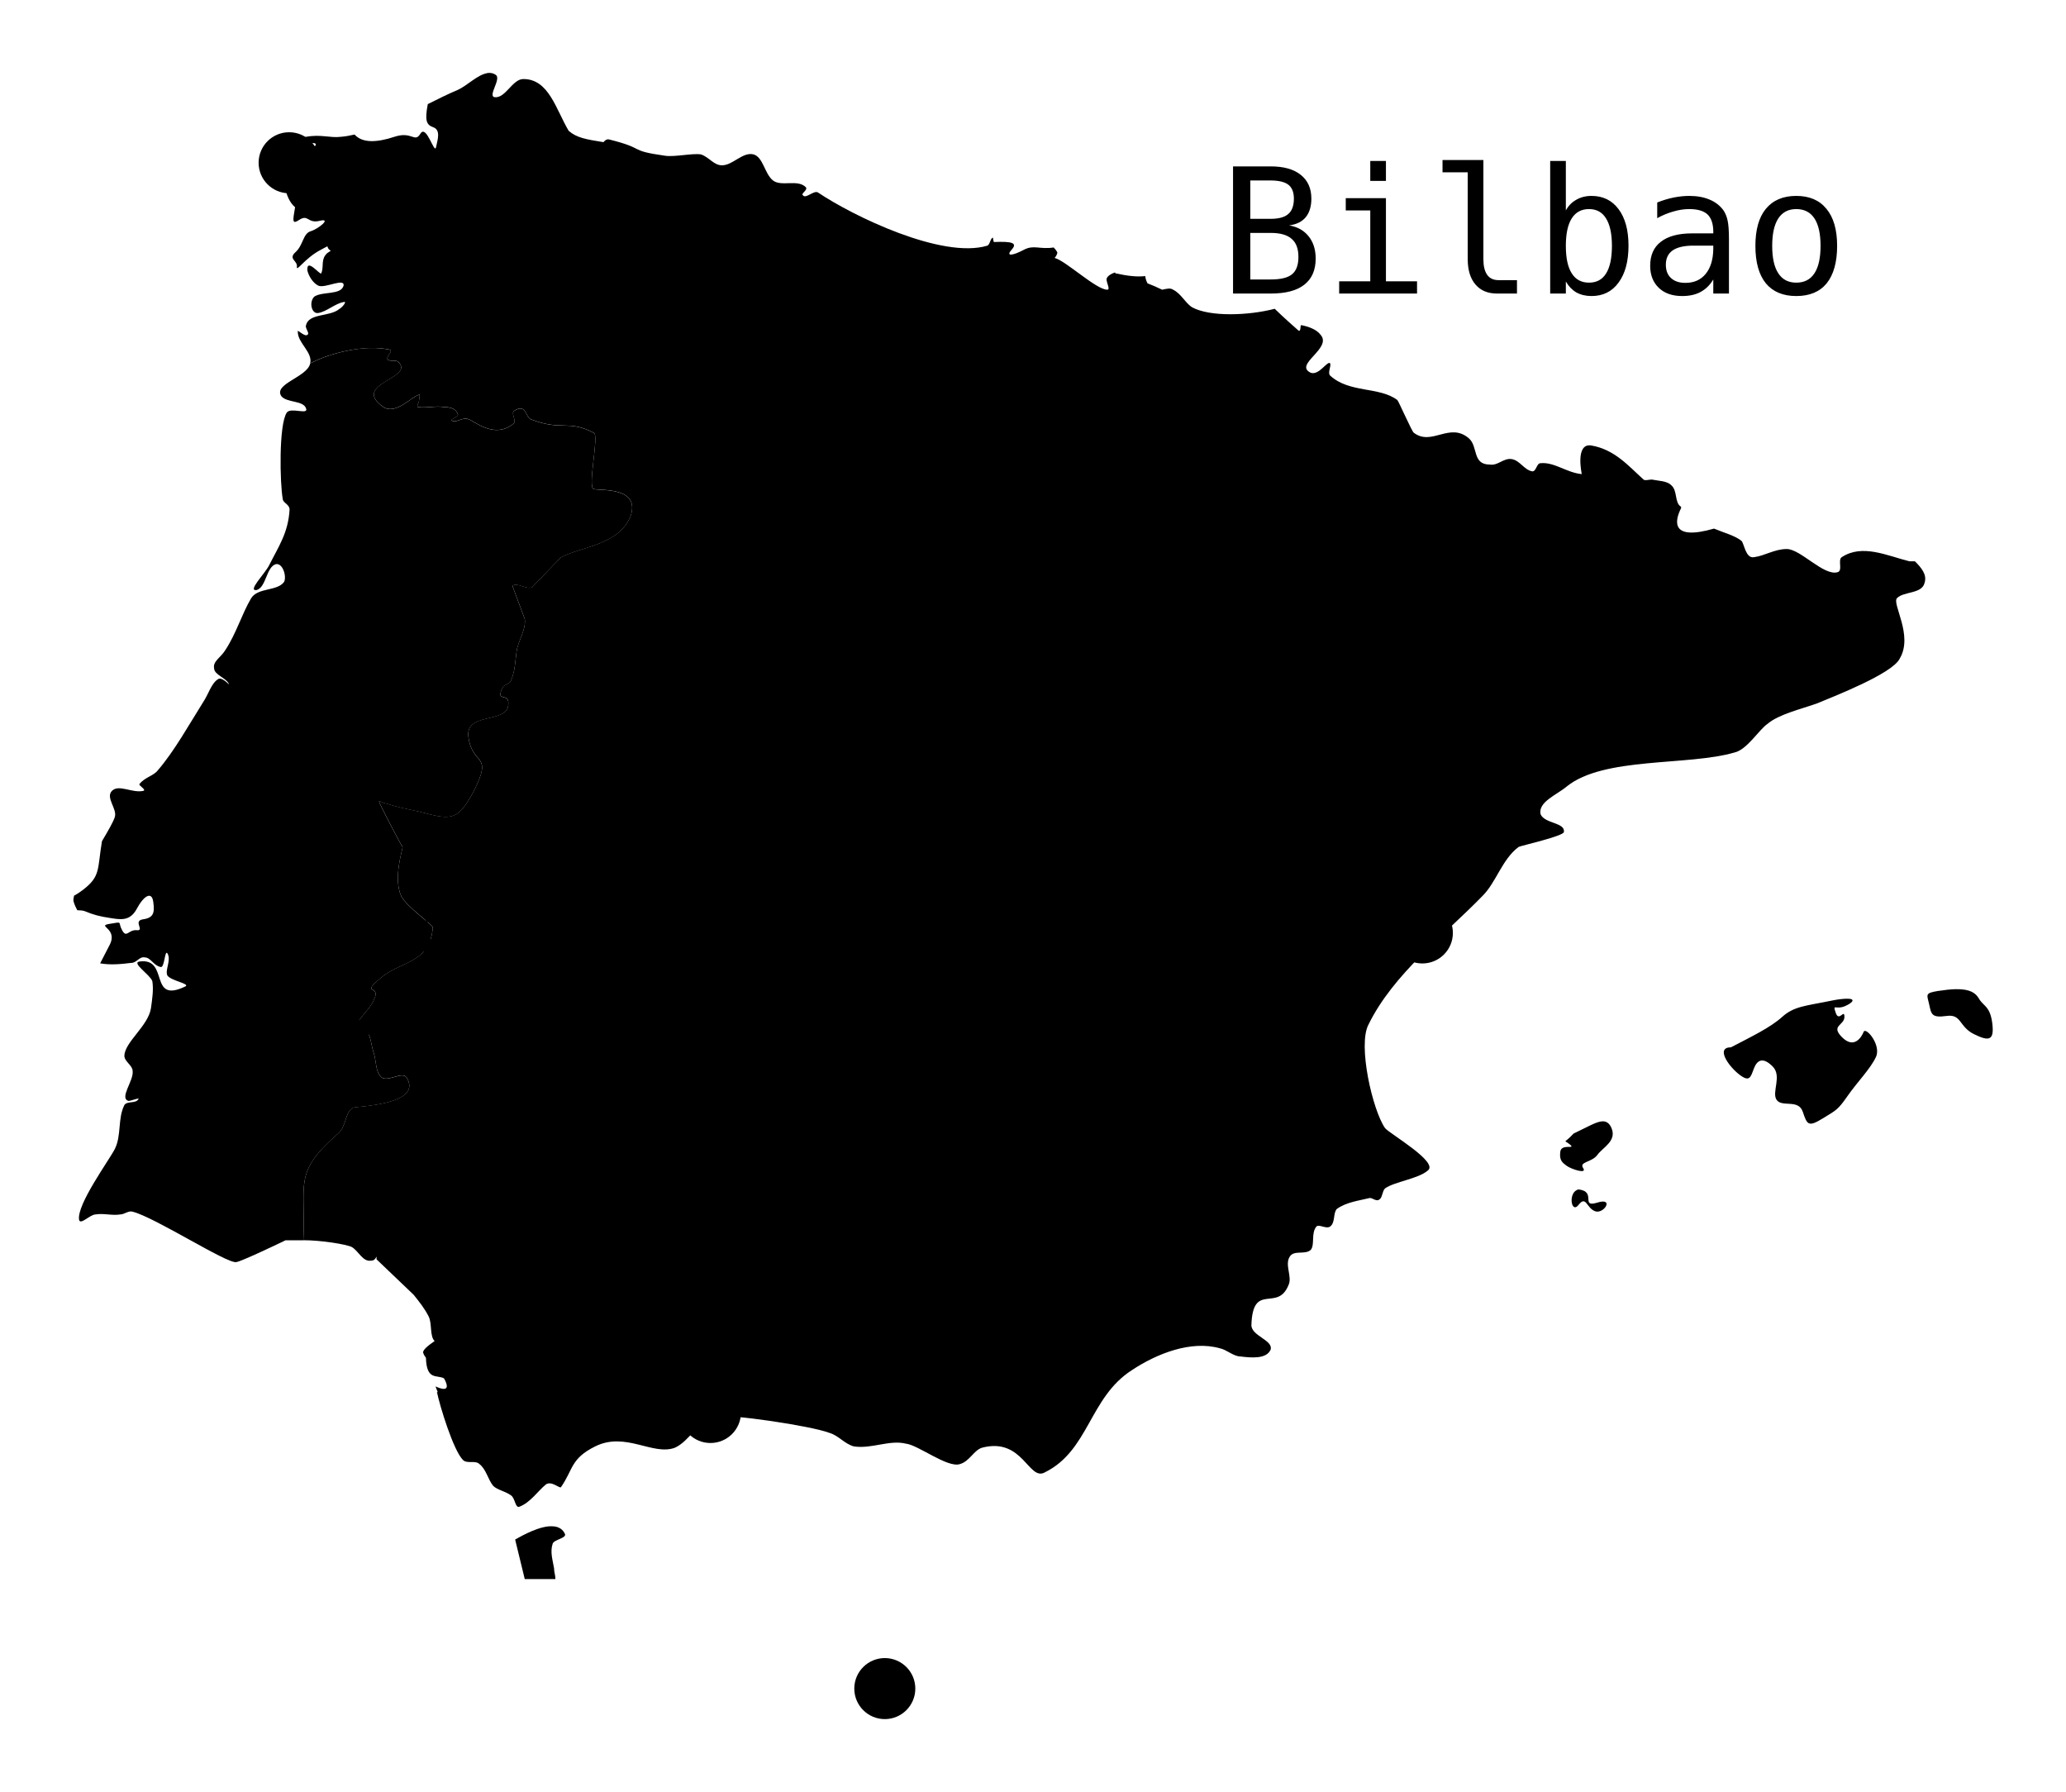
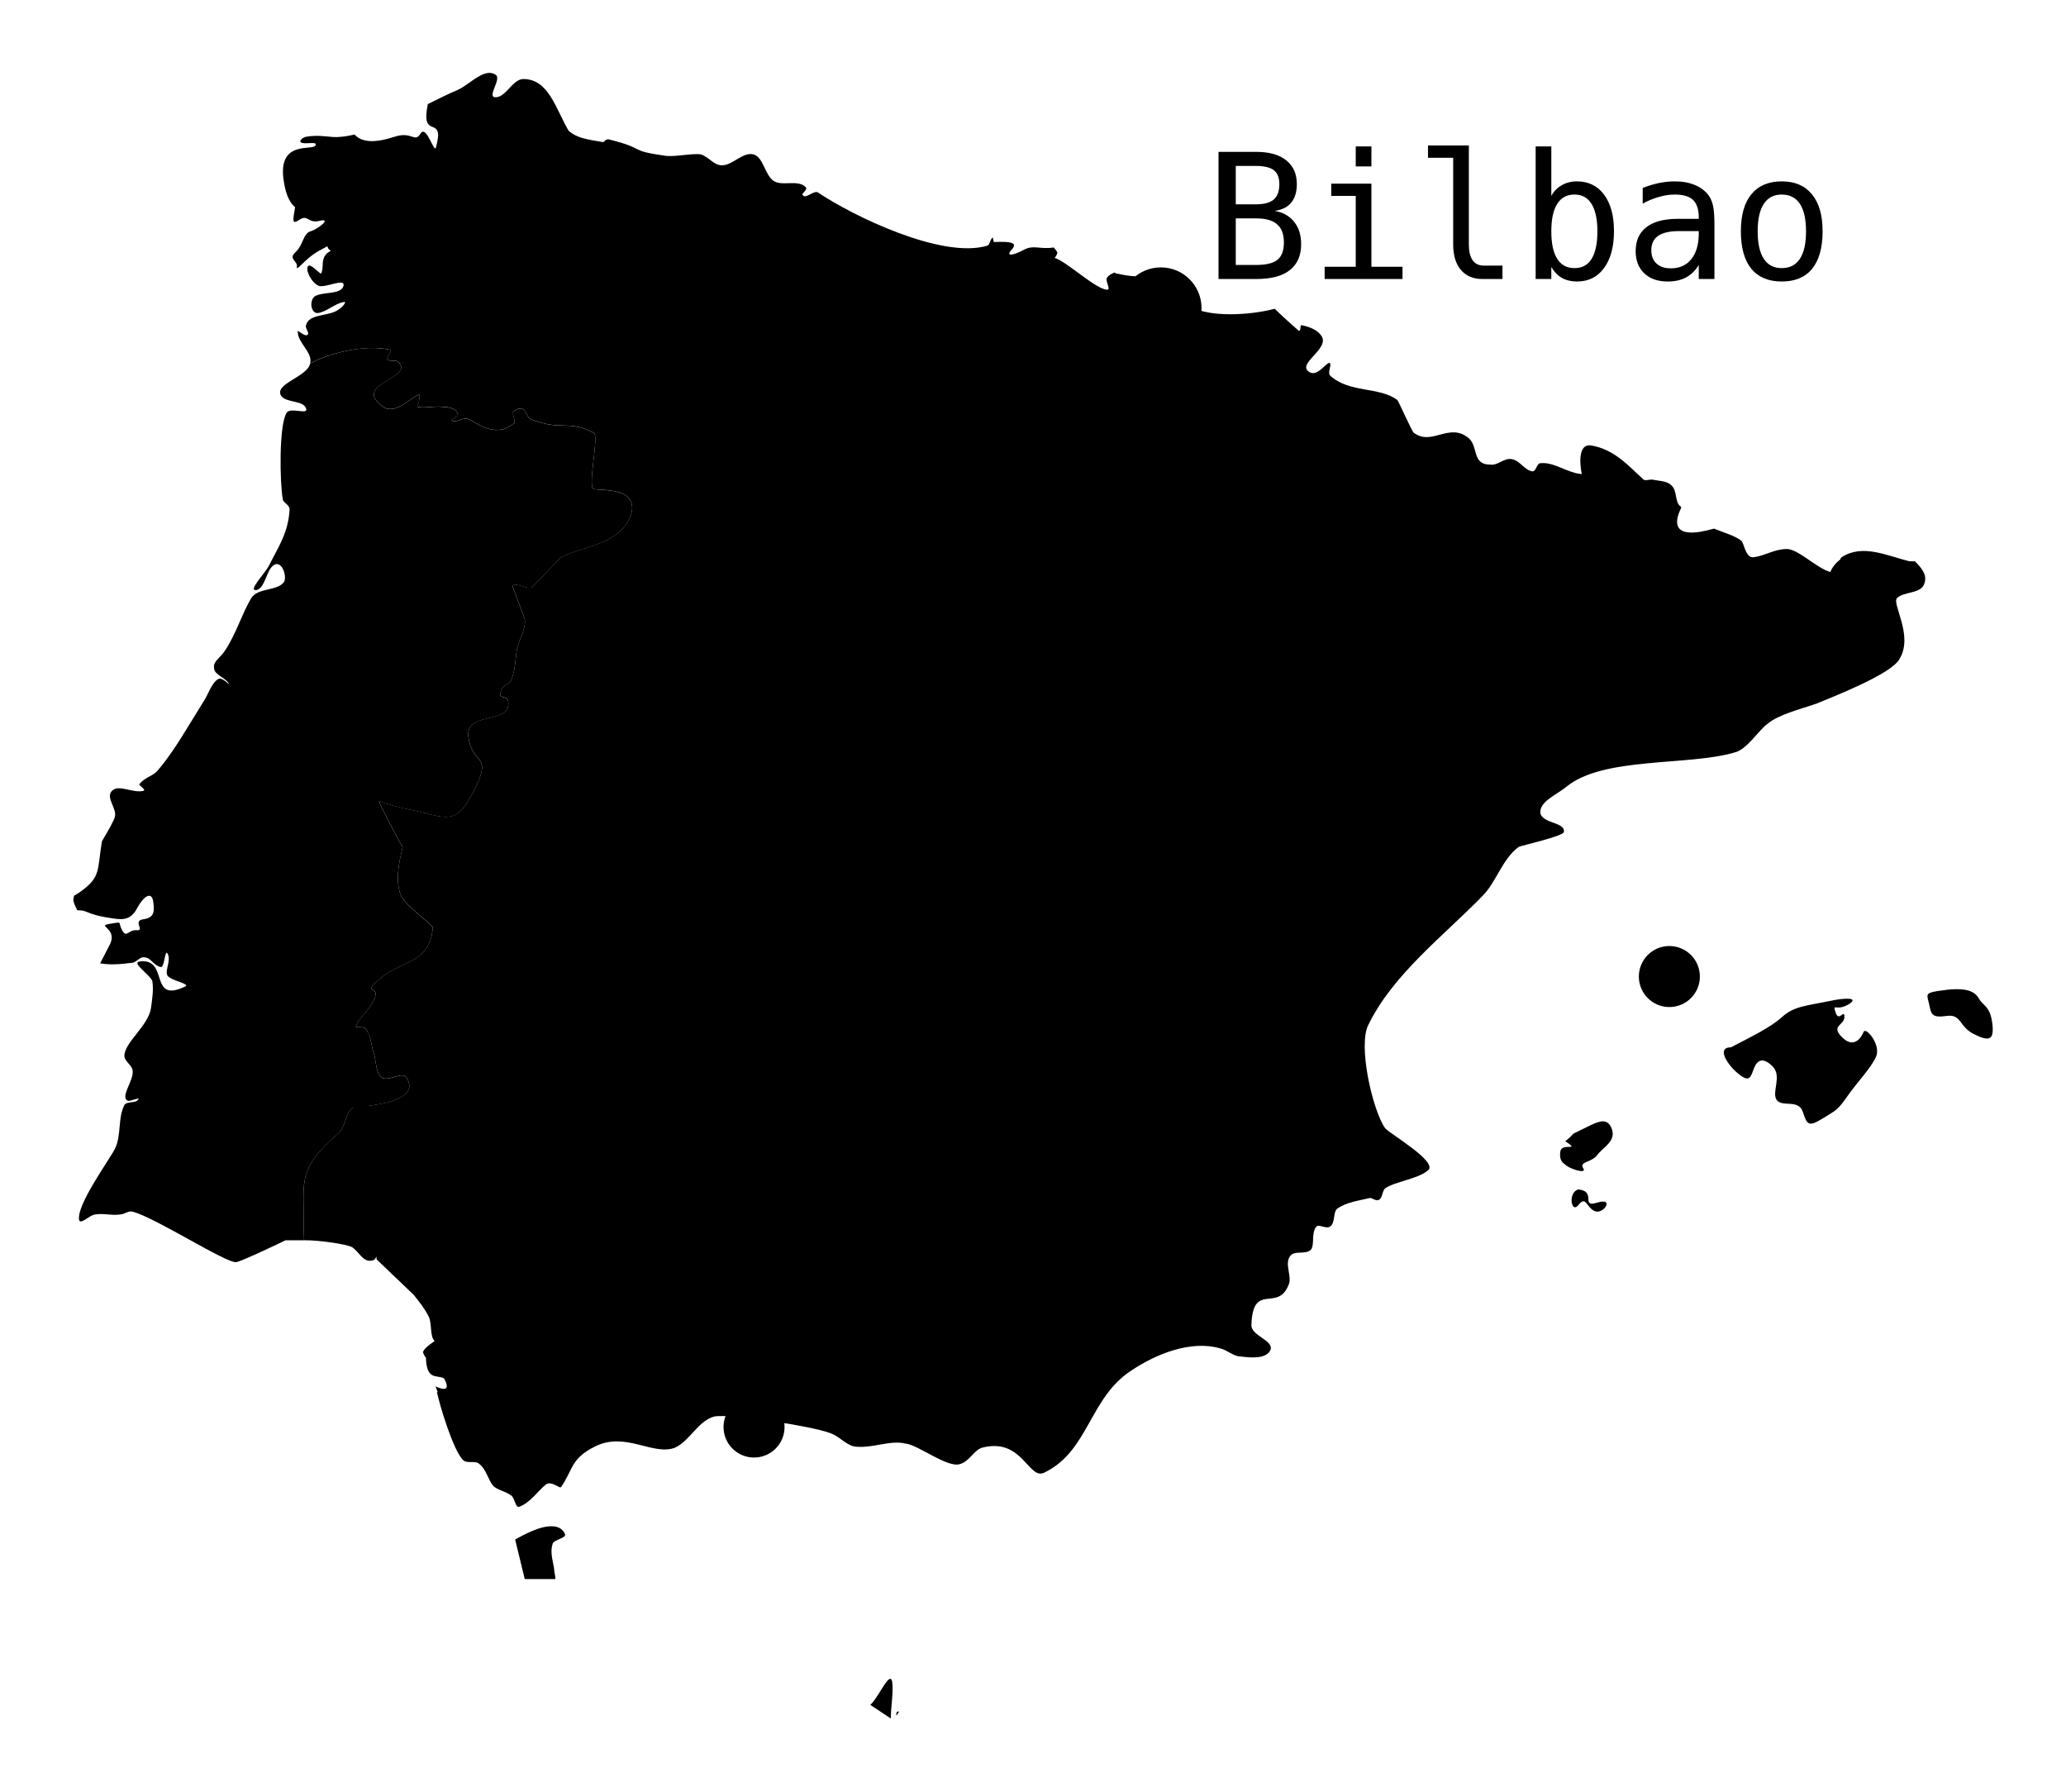
<svg viewBox="114.1 390.8 142.2 123.3" class="iberia" aria-hidden="true">
  <path class="iberia-coast" d="m 147.607,395.839 c -0.666,0.123 -1.376,0.874 -2.016,1.156 -0.62,0.256 -1.313,0.603 -2.047,0.969 -0.222,1.165 -0.081,1.431 0.378,1.594 0.524,0.186 0.301,0.855 0.189,1.375 -0.112,0.52 -0.659,-1.606 -1.071,-0.938 -0.412,0.669 -0.56,-0.19 -1.795,0.219 -1.214,0.401 -2.208,0.441 -2.74,-0.156 -0.33,0.077 -0.637,0.133 -0.945,0.156 -0.758,0.094 -1.352,-0.188 -2.394,0 -0.095,0 -0.473,0.187 -0.378,0.375 0.284,0.188 1.134,-0.095 1.039,0.188 -0.095,0.47 -2.741,-0.477 -2.173,2.625 0.15,0.894 0.423,1.378 0.756,1.656 -0.149,0.908 -0.235,1.218 0.283,0.875 0.635,-0.42 0.57,0.273 1.417,0.062 0.847,-0.21 -0.1,0.561 -0.63,0.719 -0.53,0.158 -0.51,0.965 -1.039,1.437 -0.53,0.473 0.147,0.58 0.094,1 -0.053,0.42 0.526,-0.578 1.638,-1.156 0.776,-0.403 0.242,-0.229 0.693,0.062 -0.148,0.093 -0.296,0.177 -0.378,0.312 -0.284,0.376 -0.094,0.874 -0.283,1.25 -0.095,0.094 -1.04,-1.127 -0.945,-0.188 0.095,0.376 0.377,0.843 0.756,1.031 0.474,0.188 1.827,-0.564 1.732,0 -0.189,0.658 -1.447,0.374 -2.016,0.75 -0.379,0.376 -0.19,1.219 0.283,1.125 0.568,-0.094 1.164,-0.656 1.732,-0.75 0.284,-0.094 -0.094,0.375 -0.283,0.469 -0.663,0.564 -2.11,0.279 -2.299,1.125 -0.095,0.188 0.284,0.562 0.094,0.656 -0.189,0.188 -0.756,-0.469 -0.661,-0.188 0,0.752 1.04,1.404 0.85,2.156 1.421,-0.752 3.807,-1.313 5.512,-0.938 0.189,0.094 -0.284,0.468 -0.189,0.656 0.189,0.188 0.566,-4.9e-4 0.756,0.188 1.137,1.128 -3.312,1.496 -1.039,3.094 0.852,0.564 1.983,-0.75 2.457,-0.844 0.095,-0.094 0,0.281 0,0.375 0,0.188 -0.189,0.375 -0.094,0.469 0.568,0.094 1.227,-0.094 1.795,0 0.379,0 0.85,0.093 0.945,0.469 0.189,0.188 -0.567,0.375 -0.378,0.469 0.284,0.188 0.755,-0.282 1.134,-0.094 0.379,0.094 1.792,1.409 3.118,0.281 0.189,-0.188 -0.189,-0.656 0,-0.844 0.852,-0.564 0.786,0.374 1.165,0.562 2.178,0.846 2.547,-0.002 4.346,0.937 0.379,0.188 -0.474,3.781 0,3.875 0.663,0.094 3.119,-0.099 2.551,1.781 -0.758,2.068 -3.398,2.154 -4.819,2.906 l -1.984,2.062 c -0.379,0.188 -1.07,-0.376 -1.354,-0.094 l 0.85,2.281 c 0.095,0.752 -0.472,1.498 -0.567,2.25 -0.095,0.658 -0.094,1.311 -0.378,1.969 -0.095,0.282 -0.472,0.281 -0.567,0.469 -0.568,1.128 0.473,0.279 0.378,1.219 -0.095,1.316 -3.024,0.464 -2.74,2.25 0.284,1.974 1.704,1.024 0.378,3.656 -1.137,2.162 -1.601,2.002 -3.779,1.438 -0.852,-0.188 -1.415,-0.281 -2.268,-0.562 -0.189,0 -0.567,-0.282 -0.472,-0.094 0,0.094 1.512,3 1.606,3.094 0,0.188 -0.663,2.153 -0.094,3.375 0.379,0.752 2.173,1.968 2.173,2.156 -0.189,2.444 -2.075,2.278 -3.496,3.406 -1.61,1.316 0.001,0.466 -0.567,1.594 -0.284,0.658 -0.944,1.123 -1.228,1.781 0,0.188 0.567,-4.9e-4 0.661,0.187 0.379,0.47 0.377,1.123 0.567,1.687 0.189,0.564 0.093,1.312 0.567,1.687 0.474,0.282 1.417,-0.47 1.701,0 1.137,1.88 -3.496,1.968 -3.685,2.062 -0.568,0.282 -0.471,1.311 -1.039,1.781 -3.126,2.726 -2.204,3.396 -2.394,7.344 1.231,0 2.96,0.281 3.338,0.469 0.474,0.282 0.755,1.032 1.323,0.938 0.189,0 0.283,-0.093 0.378,-0.281 v 0.188 l 2.551,2.437 c 0.379,0.47 0.755,0.936 1.039,1.5 0.241,0.478 0.063,1.366 0.409,1.687 -0.487,0.333 -0.845,0.642 -0.787,0.812 0.044,0.13 0.1,0.231 0.189,0.344 0.042,1.572 0.751,1.154 1.228,1.406 0.012,0.006 0.02,0.024 0.031,0.031 0.409,0.765 0.068,0.836 -0.598,0.531 0.043,0.143 0.105,0.271 0.157,0.406 -0.011,-0.005 -0.063,-0.037 -0.063,-0.031 0.189,0.94 1.132,4.03 1.795,4.687 0.284,0.282 0.85,-7.2e-4 1.134,0.281 0.474,0.376 0.566,1.03 0.945,1.5 0.284,0.282 0.849,0.374 1.228,0.656 0.284,0.188 0.283,0.875 0.567,0.781 0.758,-0.282 1.258,-1.061 1.827,-1.531 0.379,-0.282 0.945,0.282 1.039,0.188 0.852,-1.222 0.657,-1.967 2.362,-2.812 2.084,-1.034 3.965,0.658 5.48,0.094 1.042,-0.47 1.603,-1.874 2.74,-2.156 1.042,-0.188 6.643,0.655 7.874,1.125 0.663,0.188 1.038,0.75 1.701,0.938 1.231,0.188 2.454,-0.469 3.59,-0.188 0.852,0.094 2.864,1.688 3.716,1.406 0.663,-0.188 0.944,-0.937 1.512,-1.125 2.841,-0.752 3.21,2.345 4.346,1.687 3.031,-1.504 3.048,-5.151 5.984,-7.031 1.705,-1.128 4.058,-2.064 6.047,-1.5 0.474,0.094 0.944,0.562 1.417,0.562 0.758,0.094 1.795,0.189 2.079,-0.469 0.189,-0.658 -1.323,-0.936 -1.323,-1.687 0.095,-3.008 1.793,-0.87 2.551,-2.75 0.284,-0.564 -0.284,-1.405 0.094,-1.969 0.284,-0.47 1.07,-0.093 1.449,-0.469 0.284,-0.376 -9.1e-4,-1.124 0.378,-1.594 0.189,-0.188 0.661,0.188 0.945,0 0.379,-0.282 0.188,-0.937 0.472,-1.219 0.663,-0.47 1.51,-0.562 2.268,-0.75 0.189,0 0.472,0.282 0.661,0.094 0.189,-0.094 0.189,-0.562 0.378,-0.75 0.663,-0.47 2.266,-0.655 2.929,-1.219 0.852,-0.564 -2.645,-2.561 -2.929,-2.937 -0.852,-1.222 -1.892,-5.715 -1.134,-7.125 1.705,-3.478 5.19,-6.118 7.842,-8.844 0.947,-0.94 1.352,-2.529 2.488,-3.375 0.189,-0.094 3.118,-0.749 3.118,-1.031 0.095,-0.658 -1.322,-0.561 -1.606,-1.219 -0.189,-0.846 1.132,-1.342 1.795,-1.906 2.557,-2.068 8.339,-1.404 11.559,-2.344 0.852,-0.188 1.699,-1.593 2.268,-1.969 0.758,-0.658 2.36,-1.03 3.401,-1.406 1.137,-0.47 5.227,-2.06 5.701,-3.094 0.947,-1.598 -0.568,-3.78 -0.189,-4.156 0.474,-0.47 1.7,-0.279 1.89,-1.031 0.189,-0.564 -0.188,-1.03 -0.661,-1.5 h -0.378 c -1.515,-0.376 -3.241,-1.221 -4.661,-0.281 -0.284,0.188 0.095,0.937 -0.283,1.031 -0.947,0.282 -2.549,-1.594 -3.496,-1.594 -0.852,0 -1.51,0.469 -2.268,0.563 -0.568,0.094 -0.661,-0.937 -0.85,-1.125 -0.474,-0.376 -1.227,-0.562 -1.89,-0.844 -2.936,0.846 -2.741,-0.466 -2.268,-1.406 v -0.094 c -0.474,-0.282 -0.219,-1.124 -0.693,-1.5 -0.284,-0.282 -0.849,-0.281 -1.323,-0.375 -0.189,0 -0.472,0.094 -0.567,0 -1.042,-0.94 -1.98,-2.062 -3.59,-2.344 -1.137,-0.188 -0.661,1.969 -0.661,1.969 -1.042,-0.094 -1.887,-0.844 -2.835,-0.75 -0.284,0 -0.283,0.562 -0.567,0.562 -0.568,-0.094 -0.849,-0.75 -1.417,-0.844 -0.568,-0.094 -0.944,0.469 -1.512,0.375 -1.231,0 -0.786,-1.248 -1.449,-1.812 -1.326,-1.128 -2.548,0.565 -3.779,-0.375 -0.095,0 -1.039,-2.156 -1.134,-2.25 -1.231,-0.94 -3.304,-0.466 -4.63,-1.688 -0.189,-0.188 0.095,-0.656 0,-0.844 -0.189,-0.188 -0.755,0.844 -1.323,0.656 -1.231,-0.564 1.514,-1.685 0.661,-2.625 -0.284,-0.376 -0.849,-0.562 -1.323,-0.656 -0.095,0 4.6e-4,0.469 -0.189,0.375 0,0 -1.07,-0.936 -1.638,-1.5 -1.8,0.47 -4.438,0.564 -5.669,-0.094 -0.474,-0.282 -0.755,-0.937 -1.323,-1.219 -0.189,-0.141 -0.473,-0.059 -0.756,0 -0.348,-0.169 -0.702,-0.324 -1.008,-0.438 -0.099,-0.186 -0.141,-0.369 -0.157,-0.5 -0.528,0.064 -1.163,0.004 -2.047,-0.188 -0.013,-0.023 -0.02,-0.04 -0.032,-0.062 -0.216,0.075 -0.419,0.17 -0.535,0.344 -0.189,0.188 0.284,0.844 0,0.844 -0.758,0 -2.864,-1.999 -3.622,-2.187 0.095,-0.094 0.189,-0.281 0.189,-0.375 -0.064,-0.128 -0.155,-0.247 -0.252,-0.344 -0.967,0.149 -1.367,-0.203 -2.047,0.156 -0.794,0.42 -1.274,0.473 -0.85,0 0.424,-0.473 0.043,-0.584 -1.228,-0.531 -0.036,-0.12 -0.04,-0.206 -0.063,-0.312 -0.189,0.094 -0.189,0.469 -0.378,0.562 -3.126,0.94 -9.285,-2.058 -11.653,-3.656 -0.284,-0.188 -0.85,0.469 -1.039,0.188 -0.189,-0.094 0.378,-0.375 0.189,-0.562 -0.568,-0.564 -1.699,0.001 -2.268,-0.469 -0.568,-0.47 -0.66,-1.593 -1.323,-1.781 -0.758,-0.188 -1.416,0.75 -2.173,0.75 -0.568,0 -0.88,-0.562 -1.449,-0.75 -0.568,-0.094 -1.794,0.188 -2.457,0.094 -2.652,-0.376 -1.222,-0.467 -3.874,-1.125 -0.152,-0.03 -0.266,0.06 -0.378,0.188 -1.192,-0.192 -1.849,-0.3 -2.394,-0.781 -0.883,-1.488 -1.363,-3.562 -3.118,-3.562 -0.758,0 -1.227,1.344 -1.984,1.25 -0.474,-0.094 0.473,-1.249 0.094,-1.531 -0.213,-0.141 -0.408,-0.166 -0.63,-0.125 z m 101.097,63.031 c -0.335,0.006 -0.742,0.051 -1.228,0.125 -0.899,0.149 -0.748,0.238 -0.598,0.906 0.15,0.669 0.148,0.961 1.197,0.812 1.048,-0.149 0.841,0.73 1.89,1.25 1.048,0.52 1.41,0.439 1.26,-0.75 -0.15,-1.189 -0.614,-1.167 -0.913,-1.687 -0.225,-0.39 -0.602,-0.674 -1.606,-0.656 z m -7.496,0.656 c -0.221,0.006 -0.559,0.032 -1.008,0.125 -1.797,0.372 -2.609,0.382 -3.433,1.125 -0.824,0.743 -2.105,1.351 -3.527,2.094 -1.048,0 -0.213,1.249 0.535,1.844 0.749,0.594 0.815,0.219 1.039,-0.375 0.225,-0.594 0.617,-0.825 1.291,-0.156 0.674,0.669 -0.091,1.792 0.283,2.312 0.374,0.52 1.496,-0.079 1.795,0.812 0.3,0.892 0.381,1.063 1.354,0.469 0.973,-0.594 1.058,-0.597 1.732,-1.562 0.674,-0.966 1.578,-1.87 1.953,-2.687 0.374,-0.817 -0.701,-2.09 -0.85,-1.719 -0.15,0.371 -0.657,1.192 -1.48,0.375 -0.824,-0.817 0.157,-0.812 0.157,-1.406 0,-0.594 -0.374,0.387 -0.598,-0.281 -0.225,-0.669 -0.013,-0.172 0.661,-0.469 0.505,-0.223 0.758,-0.517 0.094,-0.5 z m -16.787,8.437 c -0.427,0 -1.033,0.379 -2.016,0.844 -0.674,0.743 -0.701,0.378 -0.252,0.75 0.449,0.371 -0.587,-0.094 -0.661,0.5 -0.075,0.594 0.141,0.746 0.441,0.969 0.3,0.223 1.433,0.602 1.134,0.156 -0.3,-0.446 0.602,-0.386 0.976,-0.906 0.374,-0.52 1.351,-0.952 0.976,-1.844 -0.14,-0.334 -0.342,-0.469 -0.598,-0.469 z m -1.669,4.687 c -0.749,0.149 -0.524,1.731 0,1.062 0.524,-0.669 0.535,0.215 1.134,0.438 0.599,0.223 1.356,-0.965 0.157,-0.594 -1.198,0.371 -0.018,-0.758 -1.291,-0.906 z m -70.927,23.188 c -0.963,0.112 -2.143,0.845 -2.268,0.906 l 0.661,2.719 h 2.11 c 0,-0.282 -0.094,-0.468 -0.094,-0.75 -0.095,-0.564 -0.284,-1.123 -0.094,-1.687 0.095,-0.282 0.945,-0.374 0.85,-0.656 -0.142,-0.329 -0.424,-0.497 -0.756,-0.531 -0.124,-0.013 -0.272,-0.016 -0.409,0 z m 23.59,10.5 c -0.28,-0.138 -0.92,1.37 -1.417,1.781 l 1.417,0.938 c 0,-0.846 0.189,-1.779 0.094,-2.531 -0.024,-0.094 -0.054,-0.168 -0.094,-0.188 z m 0.441,2.25 c -0.035,0.024 -0.063,0.093 -0.063,0.188 v 0.094 l 0.189,-0.281 c -0.047,0 -0.09,-0.024 -0.126,0 z" />
  <path class="pt-soon" d="m 139.574,414.749 c -1.452,0.035 -3.06,0.499 -4.126,1.062 -0.189,0.94 -2.552,1.404 -1.984,2.25 0.379,0.47 1.511,0.28 1.701,0.844 0.189,0.47 -1.039,-0.095 -1.323,0.281 -0.568,0.846 -0.473,4.904 -0.283,5.937 0,0.282 0.472,0.374 0.472,0.75 -0.095,1.598 -0.754,2.528 -1.417,3.844 -0.284,0.564 -1.513,1.781 -0.85,1.687 0.663,-0.188 0.66,-1.593 1.323,-1.781 0.474,-0.094 0.756,0.843 0.567,1.219 -0.474,0.658 -1.794,0.373 -2.268,1.125 -0.663,1.128 -1.037,2.466 -1.795,3.594 -0.284,0.47 -0.851,0.749 -0.756,1.219 0,0.47 0.85,0.655 1.039,1.125 -0.098,-0.08 -0.525,-0.528 -0.756,-0.375 -0.474,0.282 -0.66,1.03 -1.039,1.594 -0.947,1.504 -1.982,3.372 -3.118,4.687 -0.284,0.376 -0.881,0.468 -1.26,0.938 -0.095,0.094 0.473,0.375 0.283,0.469 -0.758,0.188 -1.7,-0.47 -2.173,0 -0.474,0.47 0.378,1.248 0.189,1.812 -0.091,0.301 -0.452,0.935 -0.882,1.656 -0.322,1.94 -0.09,2.394 -1.26,3.312 -0.181,0.142 -0.403,0.3 -0.661,0.438 -0.036,0.167 -0.063,0.303 -0.031,0.406 0.06,0.208 0.147,0.399 0.252,0.594 0.219,0.002 0.413,0.025 0.504,0.062 0.635,0.263 1.044,0.364 1.732,0.469 0.688,0.105 1.382,0.268 1.858,-0.625 0.477,-0.893 1.028,-1.236 1.134,-0.5 0.106,0.736 0.048,1.114 -0.693,1.219 -0.741,0.105 0.142,0.803 -0.441,0.75 -0.582,-0.052 -0.69,0.578 -1.008,0 -0.318,-0.578 0.103,-0.595 -0.85,-0.438 -0.953,0.158 0.582,0.282 0,1.438 -0.145,0.288 -0.382,0.746 -0.661,1.281 0.702,0.126 1.454,0.054 2.142,-0.031 0.379,0 0.566,-0.469 0.945,-0.375 0.379,0 0.597,0.562 1.071,0.656 0.284,0.094 0.283,-1.219 0.472,-0.938 0.284,0.47 -0.189,1.155 0,1.531 0.284,0.376 1.607,0.562 1.228,0.75 -2.557,1.222 -1.066,-2.001 -3.15,-1.719 -0.568,0.094 0.692,0.874 0.882,1.344 0.095,0.564 2.5e-4,1.217 -0.094,1.875 -0.189,1.222 -1.827,2.341 -1.827,3.281 0,0.376 0.567,0.655 0.567,1.031 0.095,0.658 -0.946,1.874 -0.283,2.062 0.189,0 0.851,-0.282 0.661,-0.094 -0.189,0.282 -0.755,0.093 -0.945,0.375 -0.474,0.94 -0.188,2.091 -0.661,3.031 -0.379,0.752 -2.646,3.841 -2.457,4.875 0.095,0.376 0.755,-0.375 1.134,-0.375 0.568,-0.094 1.132,0.094 1.701,0 0.284,0 0.566,-0.281 0.85,-0.188 1.515,0.376 6.455,3.563 7.118,3.469 0.284,0 3.212,-1.406 3.401,-1.5 h 1.228 c 0.189,-3.948 -0.732,-4.618 2.394,-7.344 0.568,-0.47 0.471,-1.499 1.039,-1.781 0.189,-0.094 4.822,-0.183 3.685,-2.062 -0.284,-0.47 -1.227,0.282 -1.701,0 -0.474,-0.376 -0.377,-1.124 -0.567,-1.687 -0.189,-0.564 -0.188,-1.217 -0.567,-1.687 -0.095,-0.188 -0.661,4.9e-4 -0.661,-0.187 0.284,-0.658 0.944,-1.123 1.228,-1.781 0.568,-1.128 -1.043,-0.278 0.567,-1.594 1.421,-1.128 3.307,-0.962 3.496,-3.406 0,-0.188 -1.794,-1.404 -2.173,-2.156 -0.568,-1.222 0.094,-3.187 0.094,-3.375 -0.095,-0.094 -1.606,-3 -1.606,-3.094 -0.095,-0.188 0.283,0.094 0.472,0.094 0.852,0.282 1.415,0.375 2.268,0.562 2.178,0.564 2.643,0.724 3.779,-1.438 1.326,-2.632 -0.094,-1.682 -0.378,-3.656 -0.284,-1.786 2.645,-0.934 2.74,-2.25 0.095,-0.94 -0.946,-0.091 -0.378,-1.219 0.095,-0.188 0.472,-0.187 0.567,-0.469 0.284,-0.658 0.283,-1.311 0.378,-1.969 0.095,-0.752 0.662,-1.498 0.567,-2.25 l -0.85,-2.281 c 0.284,-0.282 0.975,0.282 1.354,0.094 l 1.984,-2.062 c 1.421,-0.752 4.061,-0.838 4.819,-2.906 0.568,-1.88 -1.888,-1.687 -2.551,-1.781 -0.474,-0.094 0.379,-3.687 0,-3.875 -1.8,-0.94 -2.168,-0.092 -4.346,-0.937 -0.379,-0.188 -0.313,-1.126 -1.165,-0.562 -0.189,0.188 0.189,0.656 0,0.844 -1.326,1.128 -2.739,-0.187 -3.118,-0.281 -0.379,-0.188 -0.85,0.282 -1.134,0.094 -0.189,-0.094 0.567,-0.281 0.378,-0.469 -0.095,-0.376 -0.566,-0.469 -0.945,-0.469 -0.568,-0.094 -1.227,0.094 -1.795,0 -0.095,-0.094 0.094,-0.281 0.094,-0.469 0,-0.094 0.095,-0.469 0,-0.375 -0.474,0.094 -1.604,1.408 -2.457,0.844 -2.273,-1.598 2.176,-1.966 1.039,-3.094 -0.189,-0.188 -0.566,4.9e-4 -0.756,-0.188 -0.095,-0.188 0.378,-0.562 0.189,-0.656 -0.426,-0.094 -0.902,-0.137 -1.386,-0.125 z" />
  <g class="allies">
-     <circle class="ally" cx="233" cy="431" r="2.1" />
-     <circle class="ally" cx="212" cy="455" r="2.1" />
-     <circle class="ally" cx="163" cy="488" r="2.1" />
-     <circle class="ally" cx="175" cy="507" r="2.1" />
-     <circle class="ally" cx="207" cy="429" r="2.1" />
-     <circle class="ally" cx="134" cy="402" r="2.1" />
+     <circle class="ally" cx="242" cy="431" r="2.1" />
+     <circle class="ally" cx="229" cy="458" r="2.1" />
+     <circle class="ally" cx="213" cy="427" r="2.1" />
+     <circle class="ally" cx="166" cy="489" r="2.1" />
+     <circle class="ally" cx="180" cy="488" r="2.1" />
+     <circle class="ally" cx="146" cy="403" r="2.1" />
  </g>
  <g class="plants">
    <circle class="plant" cx="186" cy="446" r="2.8" />
-     <circle class="plant" cx="196" cy="416" r="2.8" />
+     <circle class="plant" cx="194" cy="412" r="2.8" />
  </g>
  <g class="map-labels" font-family="JetBrains Mono, monospace">
    <text class="map-label" x="186" y="440">Madrid</text>
-     <text class="map-label" x="198" y="411">Bilbao</text>
-     <text class="map-label pt-label" x="133" y="462">Lisboa</text>
+     <text class="map-label" x="197" y="410">Bilbao</text>
+     <text class="map-label pt-label" x="128" y="471">Lisboa</text>
  </g>
</svg>
